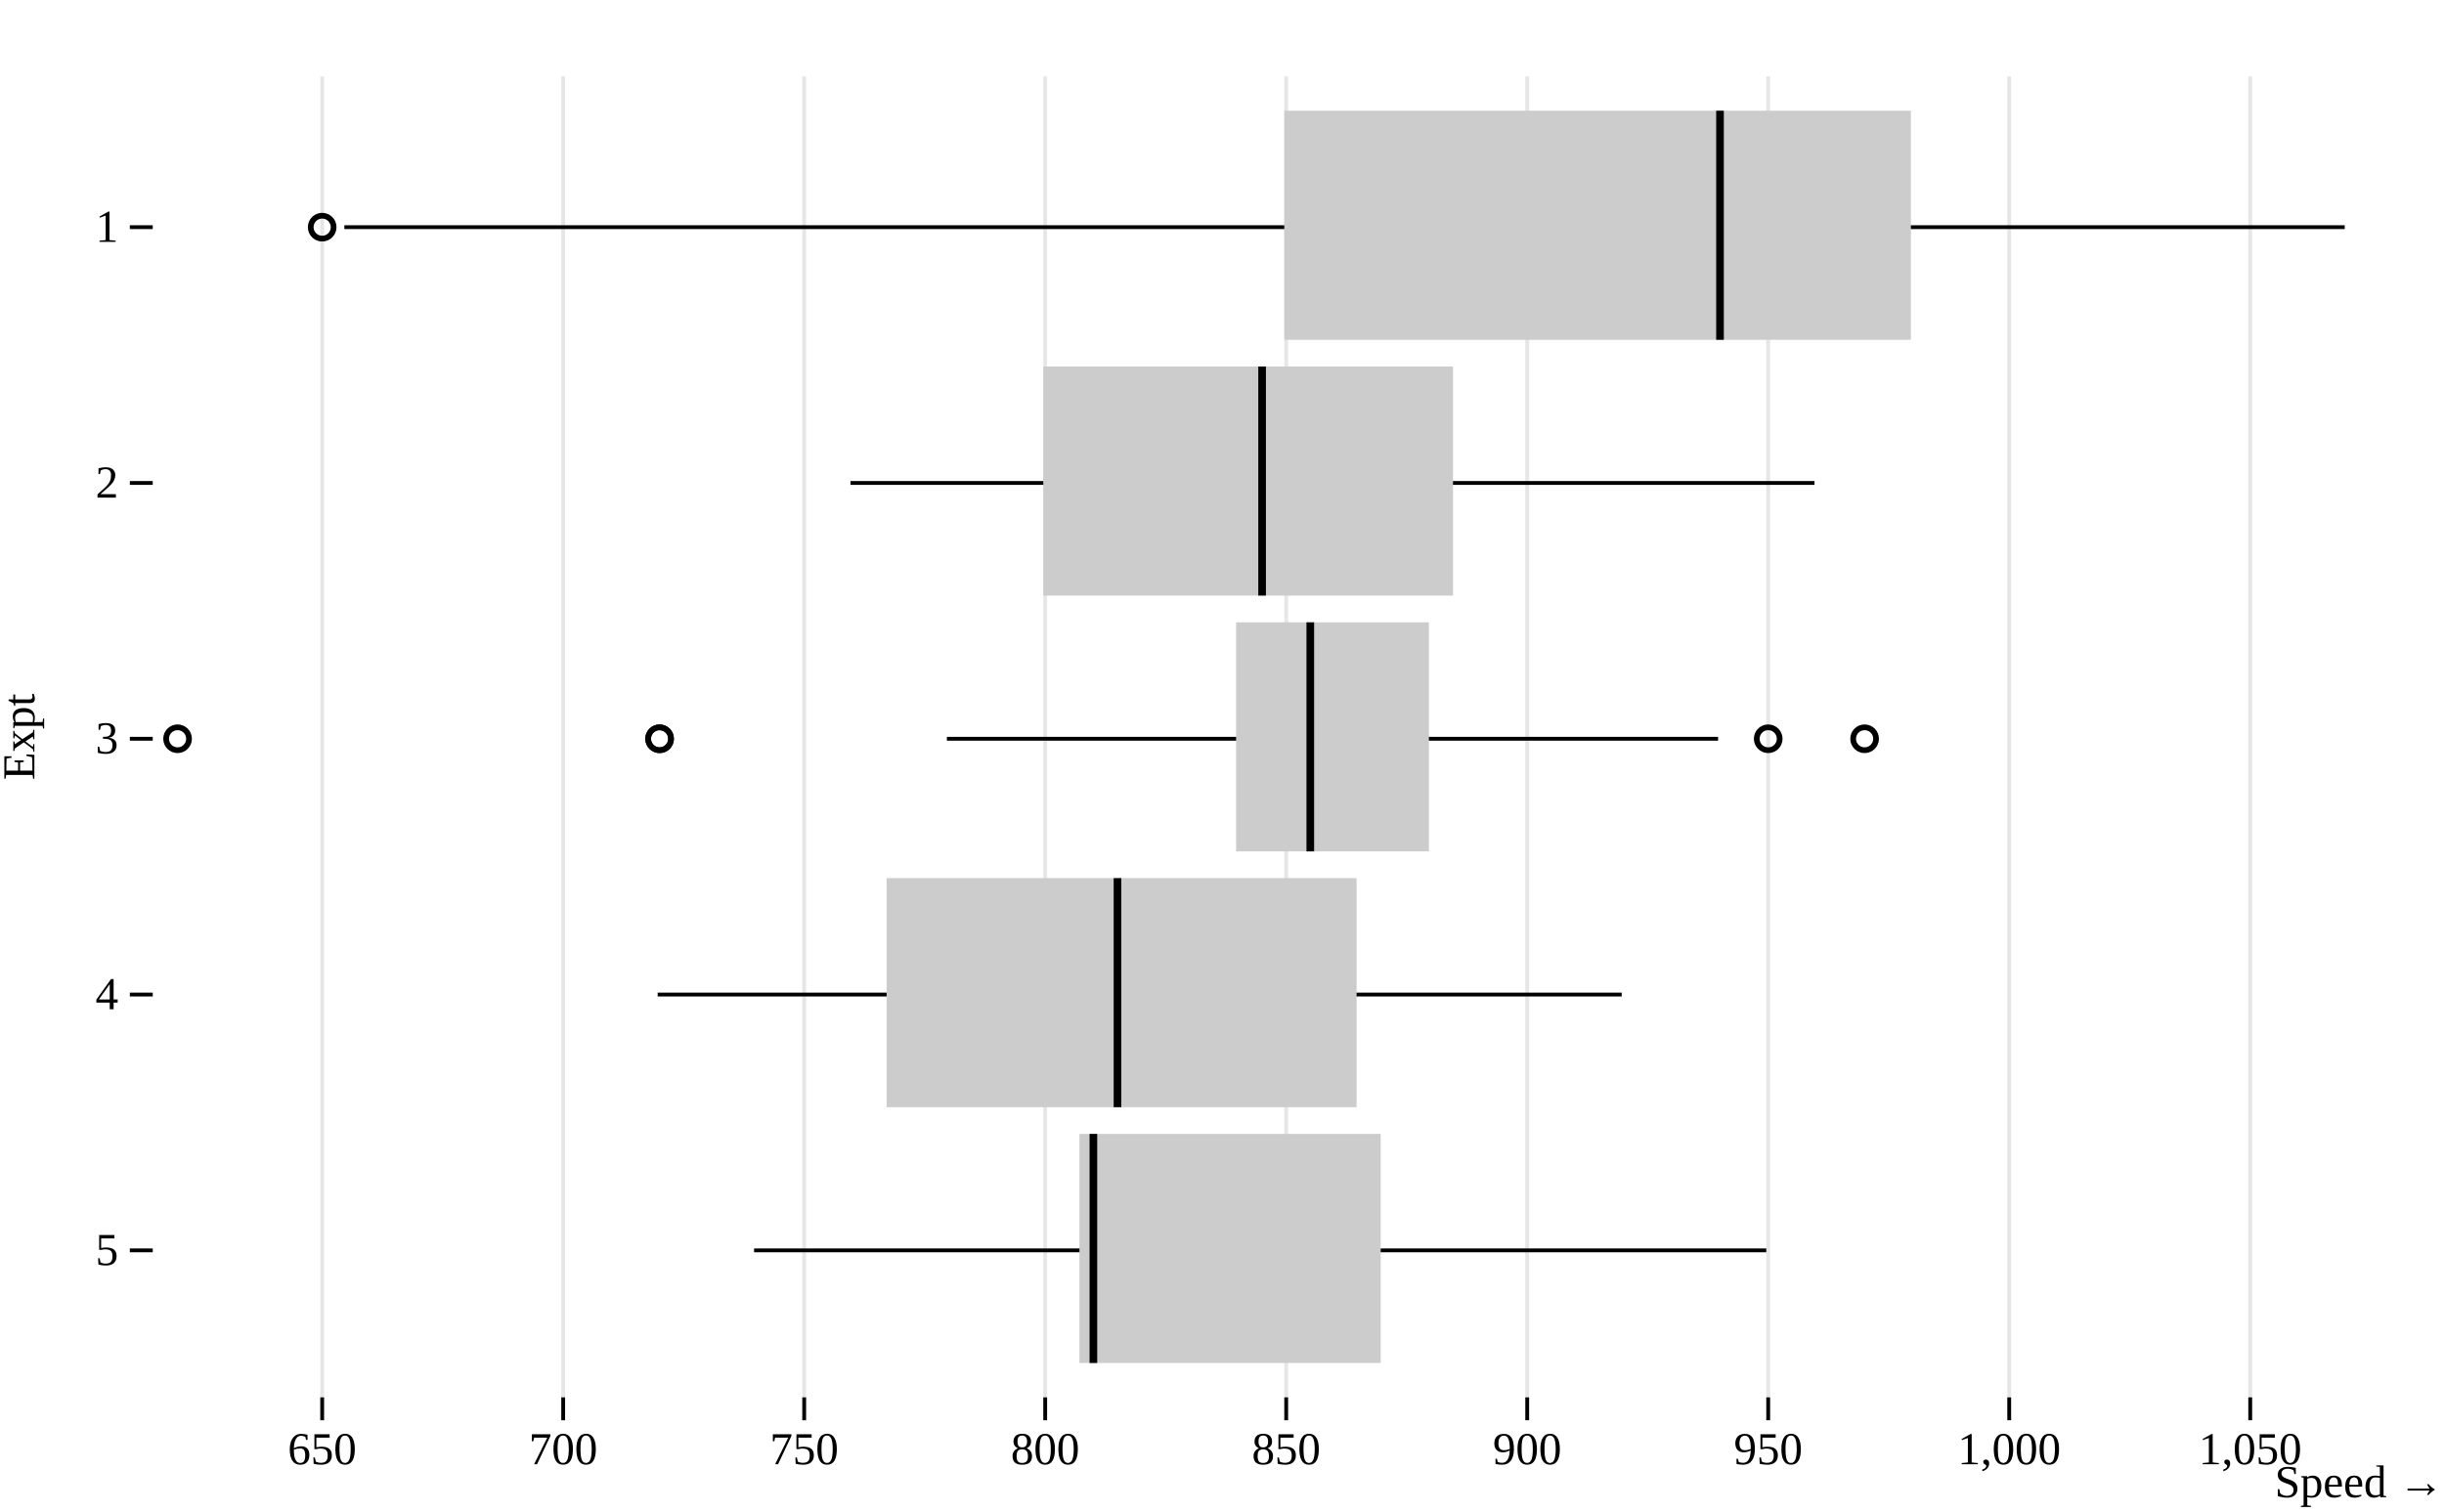
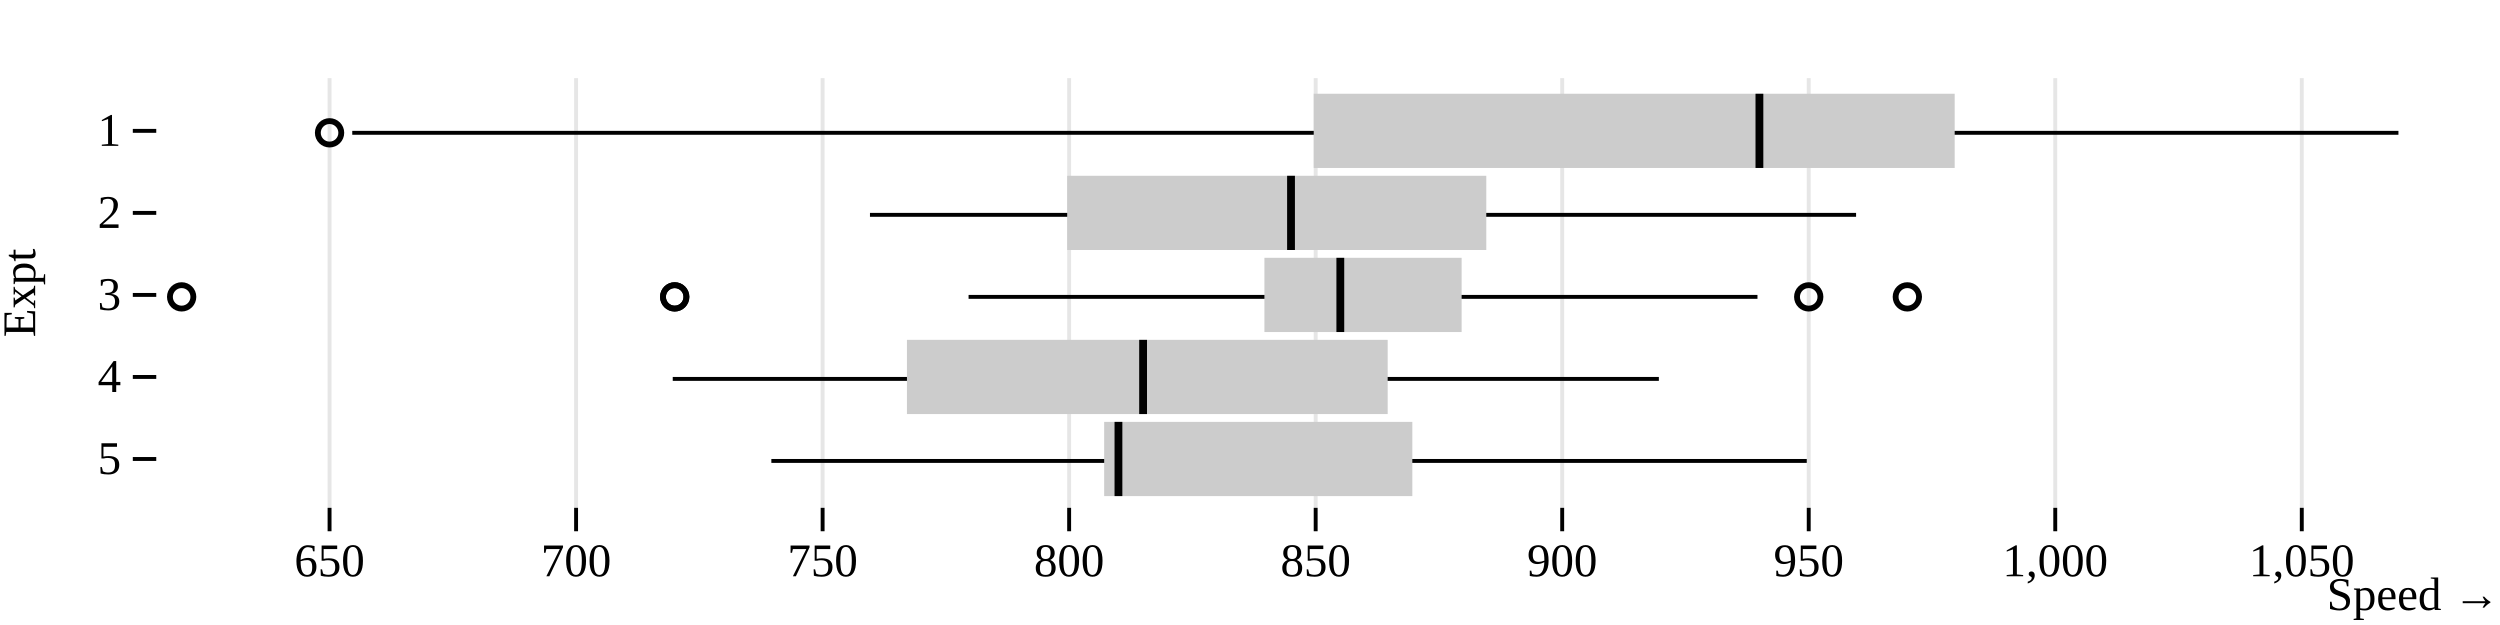
- <svg xmlns="http://www.w3.org/2000/svg" class="plot" fill="currentColor" text-anchor="middle" width="640" height="396" viewBox="0 0 640 396">
+ <svg xmlns="http://www.w3.org/2000/svg" class="plot" fill="currentColor" text-anchor="middle" width="640" height="160" viewBox="0 0 640 160">
  <g transform="translate(40,0)" fill="none" text-anchor="end">
-     <g class="tick" opacity="1" transform="translate(0,59.5)">
+     <g class="tick" opacity="1" transform="translate(0,33.5)">
      <line stroke="currentColor" x2="-6" />
      <text fill="currentColor" x="-9" dy="0.32em">1</text>
    </g>
-     <g class="tick" opacity="1" transform="translate(0,126.5)">
+     <g class="tick" opacity="1" transform="translate(0,54.5)">
      <line stroke="currentColor" x2="-6" />
      <text fill="currentColor" x="-9" dy="0.32em">2</text>
    </g>
-     <g class="tick" opacity="1" transform="translate(0,193.5)">
+     <g class="tick" opacity="1" transform="translate(0,75.5)">
      <line stroke="currentColor" x2="-6" />
      <text fill="currentColor" x="-9" dy="0.32em">3</text>
    </g>
-     <g class="tick" opacity="1" transform="translate(0,260.5)">
+     <g class="tick" opacity="1" transform="translate(0,96.5)">
      <line stroke="currentColor" x2="-6" />
      <text fill="currentColor" x="-9" dy="0.32em">4</text>
    </g>
-     <g class="tick" opacity="1" transform="translate(0,327.5)">
+     <g class="tick" opacity="1" transform="translate(0,117.5)">
      <line stroke="currentColor" x2="-6" />
      <text fill="currentColor" x="-9" dy="0.32em">5</text>
    </g>
-     <text fill="currentColor" transform="translate(-40,193) rotate(-90)" dy="0.75em" text-anchor="middle">Expt</text>
+     <text fill="currentColor" transform="translate(-40,75) rotate(-90)" dy="0.75em" text-anchor="middle">Expt</text>
  </g>
-   <g transform="translate(0,366)" fill="none" text-anchor="middle">
+   <g transform="translate(0,130)" fill="none" text-anchor="middle">
    <g class="tick" opacity="1" transform="translate(84.36667,0)">
      <line stroke="currentColor" y2="6" />
-       <line stroke="currentColor" y2="-346" stroke-opacity="0.1" />
+       <line stroke="currentColor" y2="-110" stroke-opacity="0.1" />
      <text fill="currentColor" y="9" dy="0.71em">650</text>
    </g>
    <g class="tick" opacity="1" transform="translate(147.4778,0)">
      <line stroke="currentColor" y2="6" />
-       <line stroke="currentColor" y2="-346" stroke-opacity="0.1" />
+       <line stroke="currentColor" y2="-110" stroke-opacity="0.1" />
      <text fill="currentColor" y="9" dy="0.71em">700</text>
    </g>
    <g class="tick" opacity="1" transform="translate(210.5889,0)">
      <line stroke="currentColor" y2="6" />
-       <line stroke="currentColor" y2="-346" stroke-opacity="0.1" />
+       <line stroke="currentColor" y2="-110" stroke-opacity="0.1" />
      <text fill="currentColor" y="9" dy="0.71em">750</text>
    </g>
    <g class="tick" opacity="1" transform="translate(273.7,0)">
      <line stroke="currentColor" y2="6" />
-       <line stroke="currentColor" y2="-346" stroke-opacity="0.1" />
+       <line stroke="currentColor" y2="-110" stroke-opacity="0.1" />
      <text fill="currentColor" y="9" dy="0.71em">800</text>
    </g>
    <g class="tick" opacity="1" transform="translate(336.8111,0)">
      <line stroke="currentColor" y2="6" />
-       <line stroke="currentColor" y2="-346" stroke-opacity="0.1" />
+       <line stroke="currentColor" y2="-110" stroke-opacity="0.1" />
      <text fill="currentColor" y="9" dy="0.71em">850</text>
    </g>
    <g class="tick" opacity="1" transform="translate(399.9222,0)">
      <line stroke="currentColor" y2="6" />
-       <line stroke="currentColor" y2="-346" stroke-opacity="0.1" />
+       <line stroke="currentColor" y2="-110" stroke-opacity="0.1" />
      <text fill="currentColor" y="9" dy="0.71em">900</text>
    </g>
    <g class="tick" opacity="1" transform="translate(463.0333,0)">
      <line stroke="currentColor" y2="6" />
-       <line stroke="currentColor" y2="-346" stroke-opacity="0.1" />
+       <line stroke="currentColor" y2="-110" stroke-opacity="0.1" />
      <text fill="currentColor" y="9" dy="0.71em">950</text>
    </g>
    <g class="tick" opacity="1" transform="translate(526.1444,0)">
      <line stroke="currentColor" y2="6" />
-       <line stroke="currentColor" y2="-346" stroke-opacity="0.1" />
+       <line stroke="currentColor" y2="-110" stroke-opacity="0.1" />
      <text fill="currentColor" y="9" dy="0.71em">1,000</text>
    </g>
    <g class="tick" opacity="1" transform="translate(589.2556,0)">
      <line stroke="currentColor" y2="6" />
-       <line stroke="currentColor" y2="-346" stroke-opacity="0.1" />
+       <line stroke="currentColor" y2="-110" stroke-opacity="0.1" />
      <text fill="currentColor" y="9" dy="0.71em">1,050</text>
    </g>
    <text fill="currentColor" transform="translate(640,30)" dy="-0.32em" text-anchor="end">Speed →</text>
  </g>
-   <g stroke="currentColor" transform="translate(0,30.5)">
-     <line x1="90.178" x2="614" y1="29" y2="29" />
-     <line x1="222.711" x2="475.156" y1="96" y2="96" />
-     <line x1="247.956" x2="449.911" y1="163" y2="163" />
-     <line x1="172.222" x2="424.667" y1="230" y2="230" />
-     <line x1="197.467" x2="462.533" y1="297" y2="297" />
+   <g stroke="currentColor" transform="translate(0,10)">
+     <line x1="90.178" x2="614" y1="24" y2="24" />
+     <line x1="222.711" x2="475.156" y1="45" y2="45" />
+     <line x1="247.956" x2="449.911" y1="66" y2="66" />
+     <line x1="172.222" x2="424.667" y1="87" y2="87" />
+     <line x1="197.467" x2="462.533" y1="108" y2="108" />
  </g>
  <g fill="#ccc">
-     <rect x="336.311" width="164.089" y="29" height="60" />
-     <rect x="273.2" width="107.289" y="96" height="60" />
-     <rect x="323.689" width="50.489" y="163" height="60" />
-     <rect x="232.178" width="123.067" y="230" height="60" />
-     <rect x="282.667" width="78.889" y="297" height="60" />
+     <rect x="336.311" width="164.089" y="24" height="19" />
+     <rect x="273.2" width="107.289" y="45" height="19" />
+     <rect x="323.689" width="50.489" y="66" height="19" />
+     <rect x="232.178" width="123.067" y="87" height="19" />
+     <rect x="282.667" width="78.889" y="108" height="19" />
  </g>
  <g stroke="currentColor" stroke-width="2" transform="translate(0.5,0)">
-     <line x1="449.911" x2="449.911" y1="29" y2="89" />
-     <line x1="330" x2="330" y1="96" y2="156" />
-     <line x1="342.622" x2="342.622" y1="163" y2="223" />
-     <line x1="292.133" x2="292.133" y1="230" y2="290" />
-     <line x1="285.822" x2="285.822" y1="297" y2="357" />
+     <line x1="449.911" x2="449.911" y1="24" y2="43" />
+     <line x1="330" x2="330" y1="45" y2="64" />
+     <line x1="342.622" x2="342.622" y1="66" y2="85" />
+     <line x1="292.133" x2="292.133" y1="87" y2="106" />
+     <line x1="285.822" x2="285.822" y1="108" y2="127" />
  </g>
-   <g fill="none" stroke="currentColor" stroke-width="1.5" transform="translate(0.5,30.5)">
-     <circle cx="83.867" cy="29" r="3" />
-     <circle cx="172.222" cy="163" r="3" />
-     <circle cx="172.222" cy="163" r="3" />
-     <circle cx="46" cy="163" r="3" />
-     <circle cx="487.778" cy="163" r="3" />
-     <circle cx="462.533" cy="163" r="3" />
+   <g fill="none" stroke="currentColor" stroke-width="1.5" transform="translate(0.5,10)">
+     <circle cx="83.867" cy="24" r="3" />
+     <circle cx="172.222" cy="66" r="3" />
+     <circle cx="172.222" cy="66" r="3" />
+     <circle cx="46" cy="66" r="3" />
+     <circle cx="487.778" cy="66" r="3" />
+     <circle cx="462.533" cy="66" r="3" />
  </g>
</svg>
